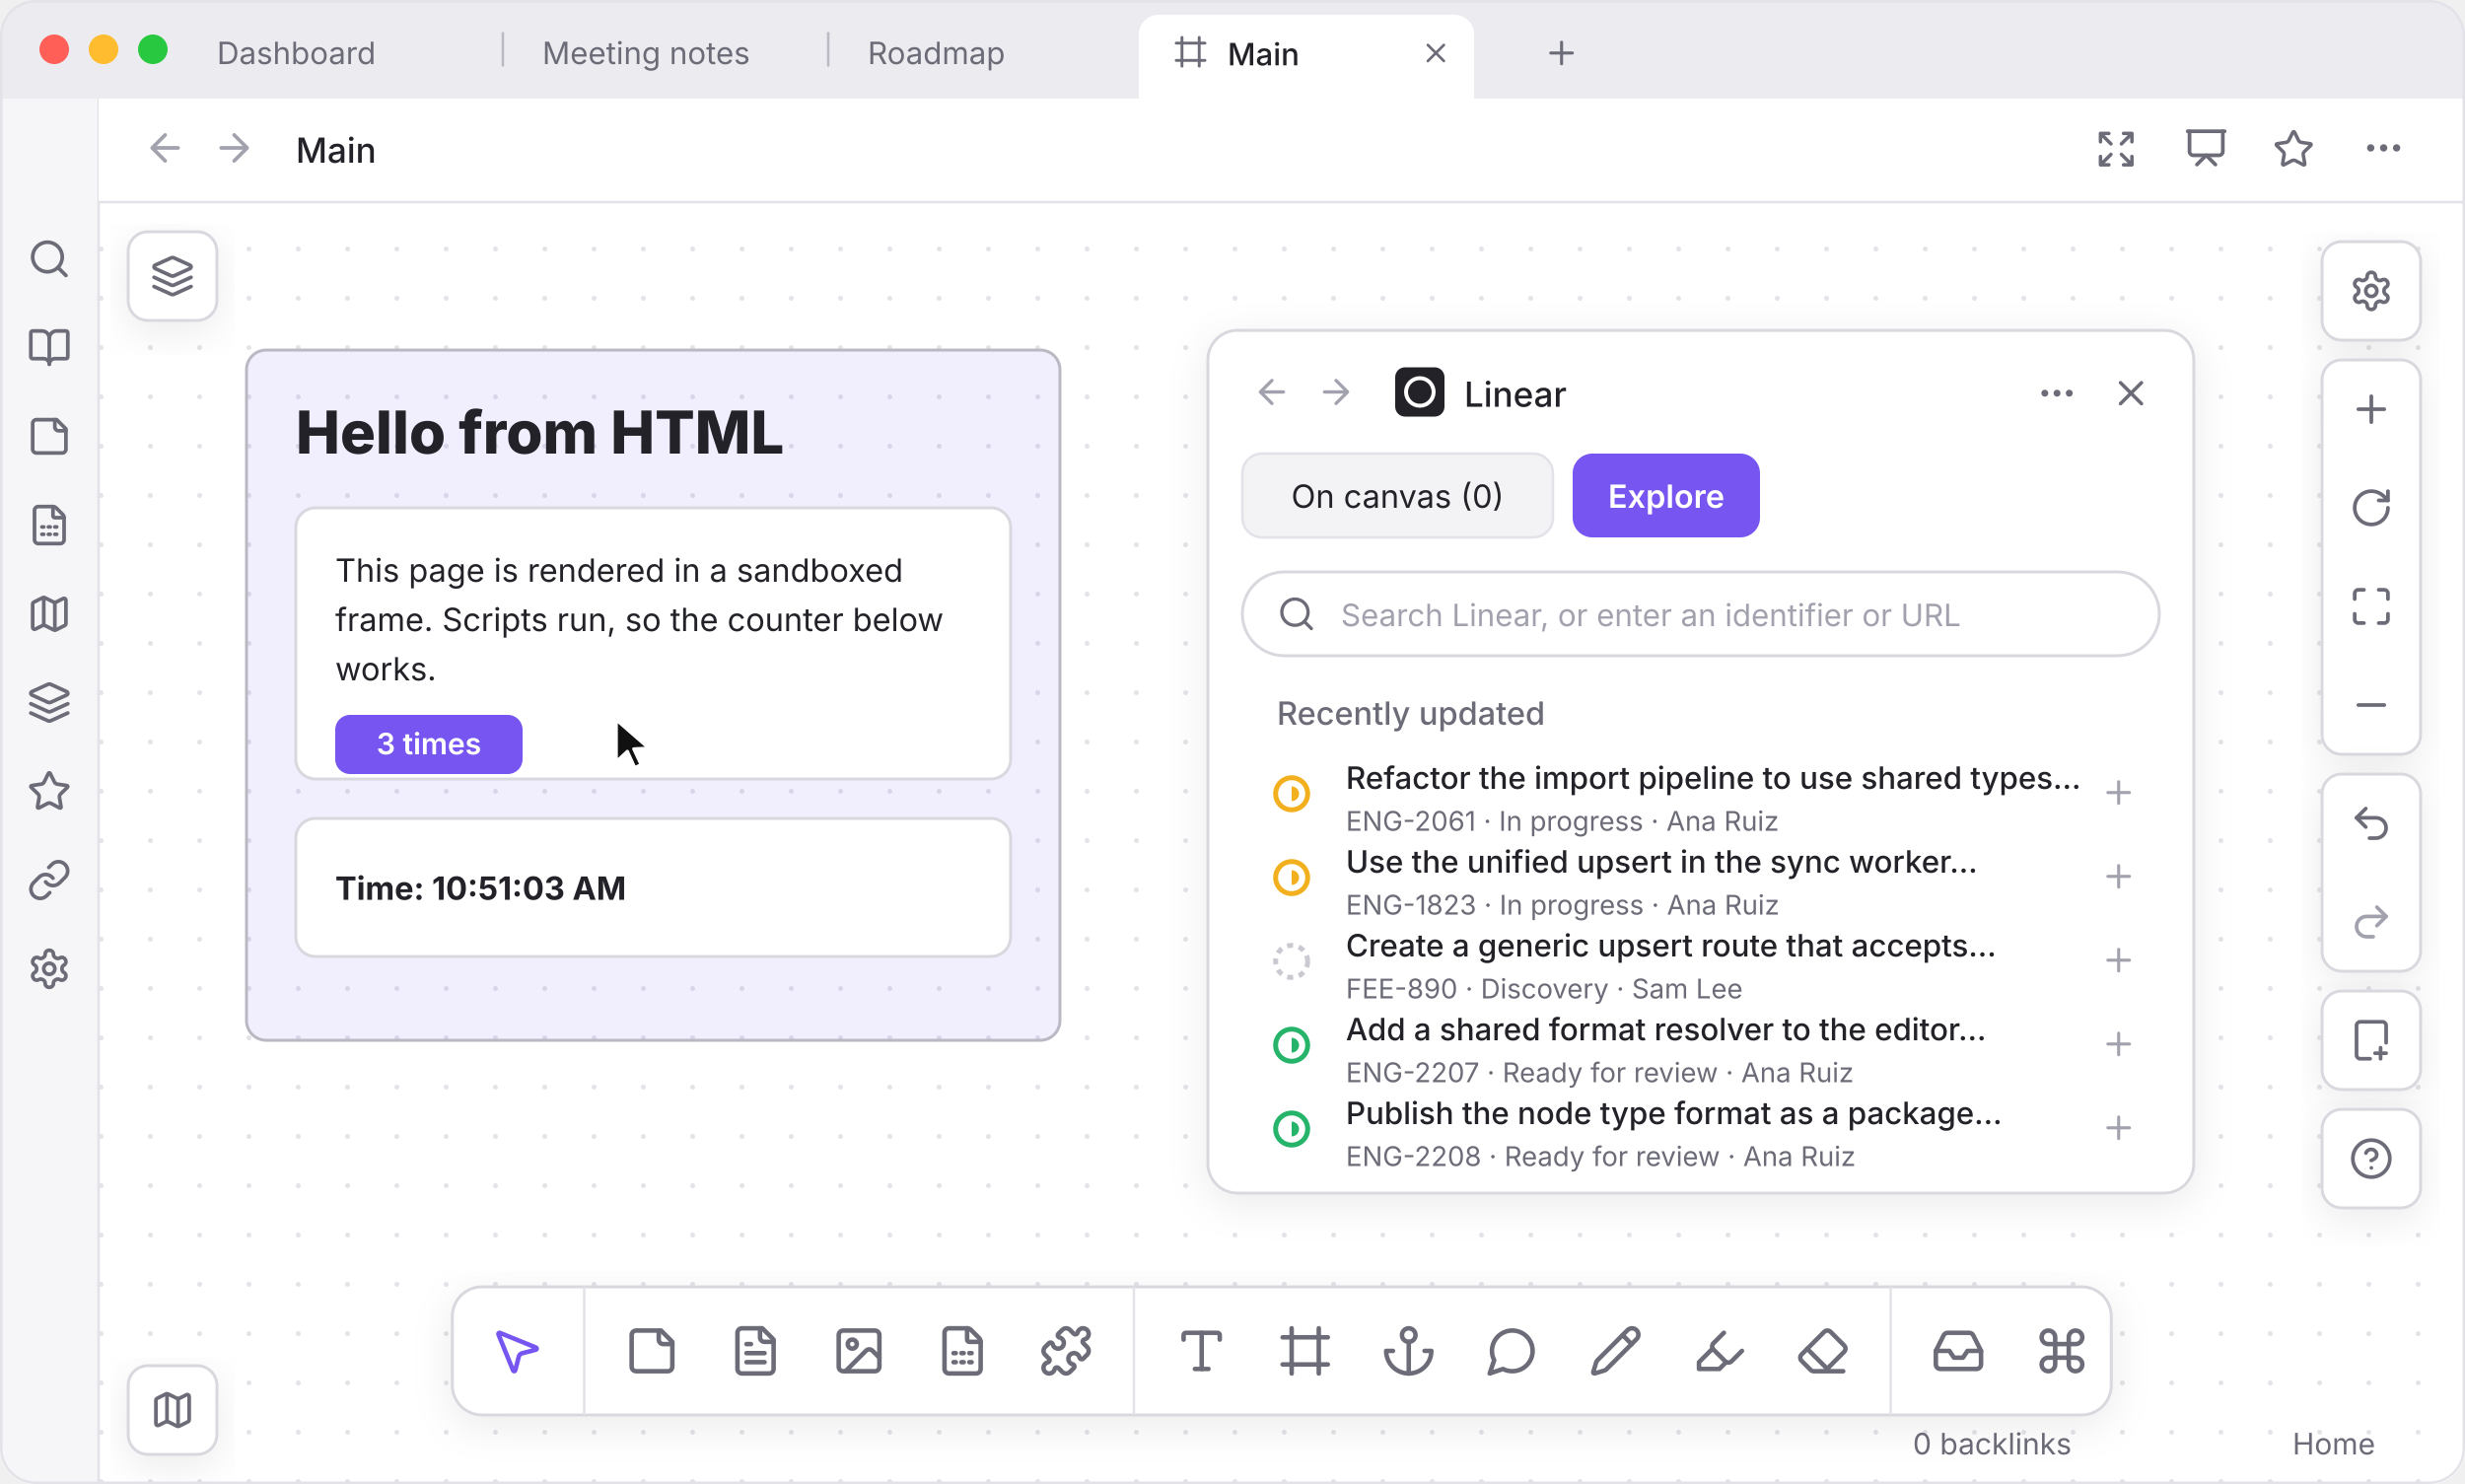
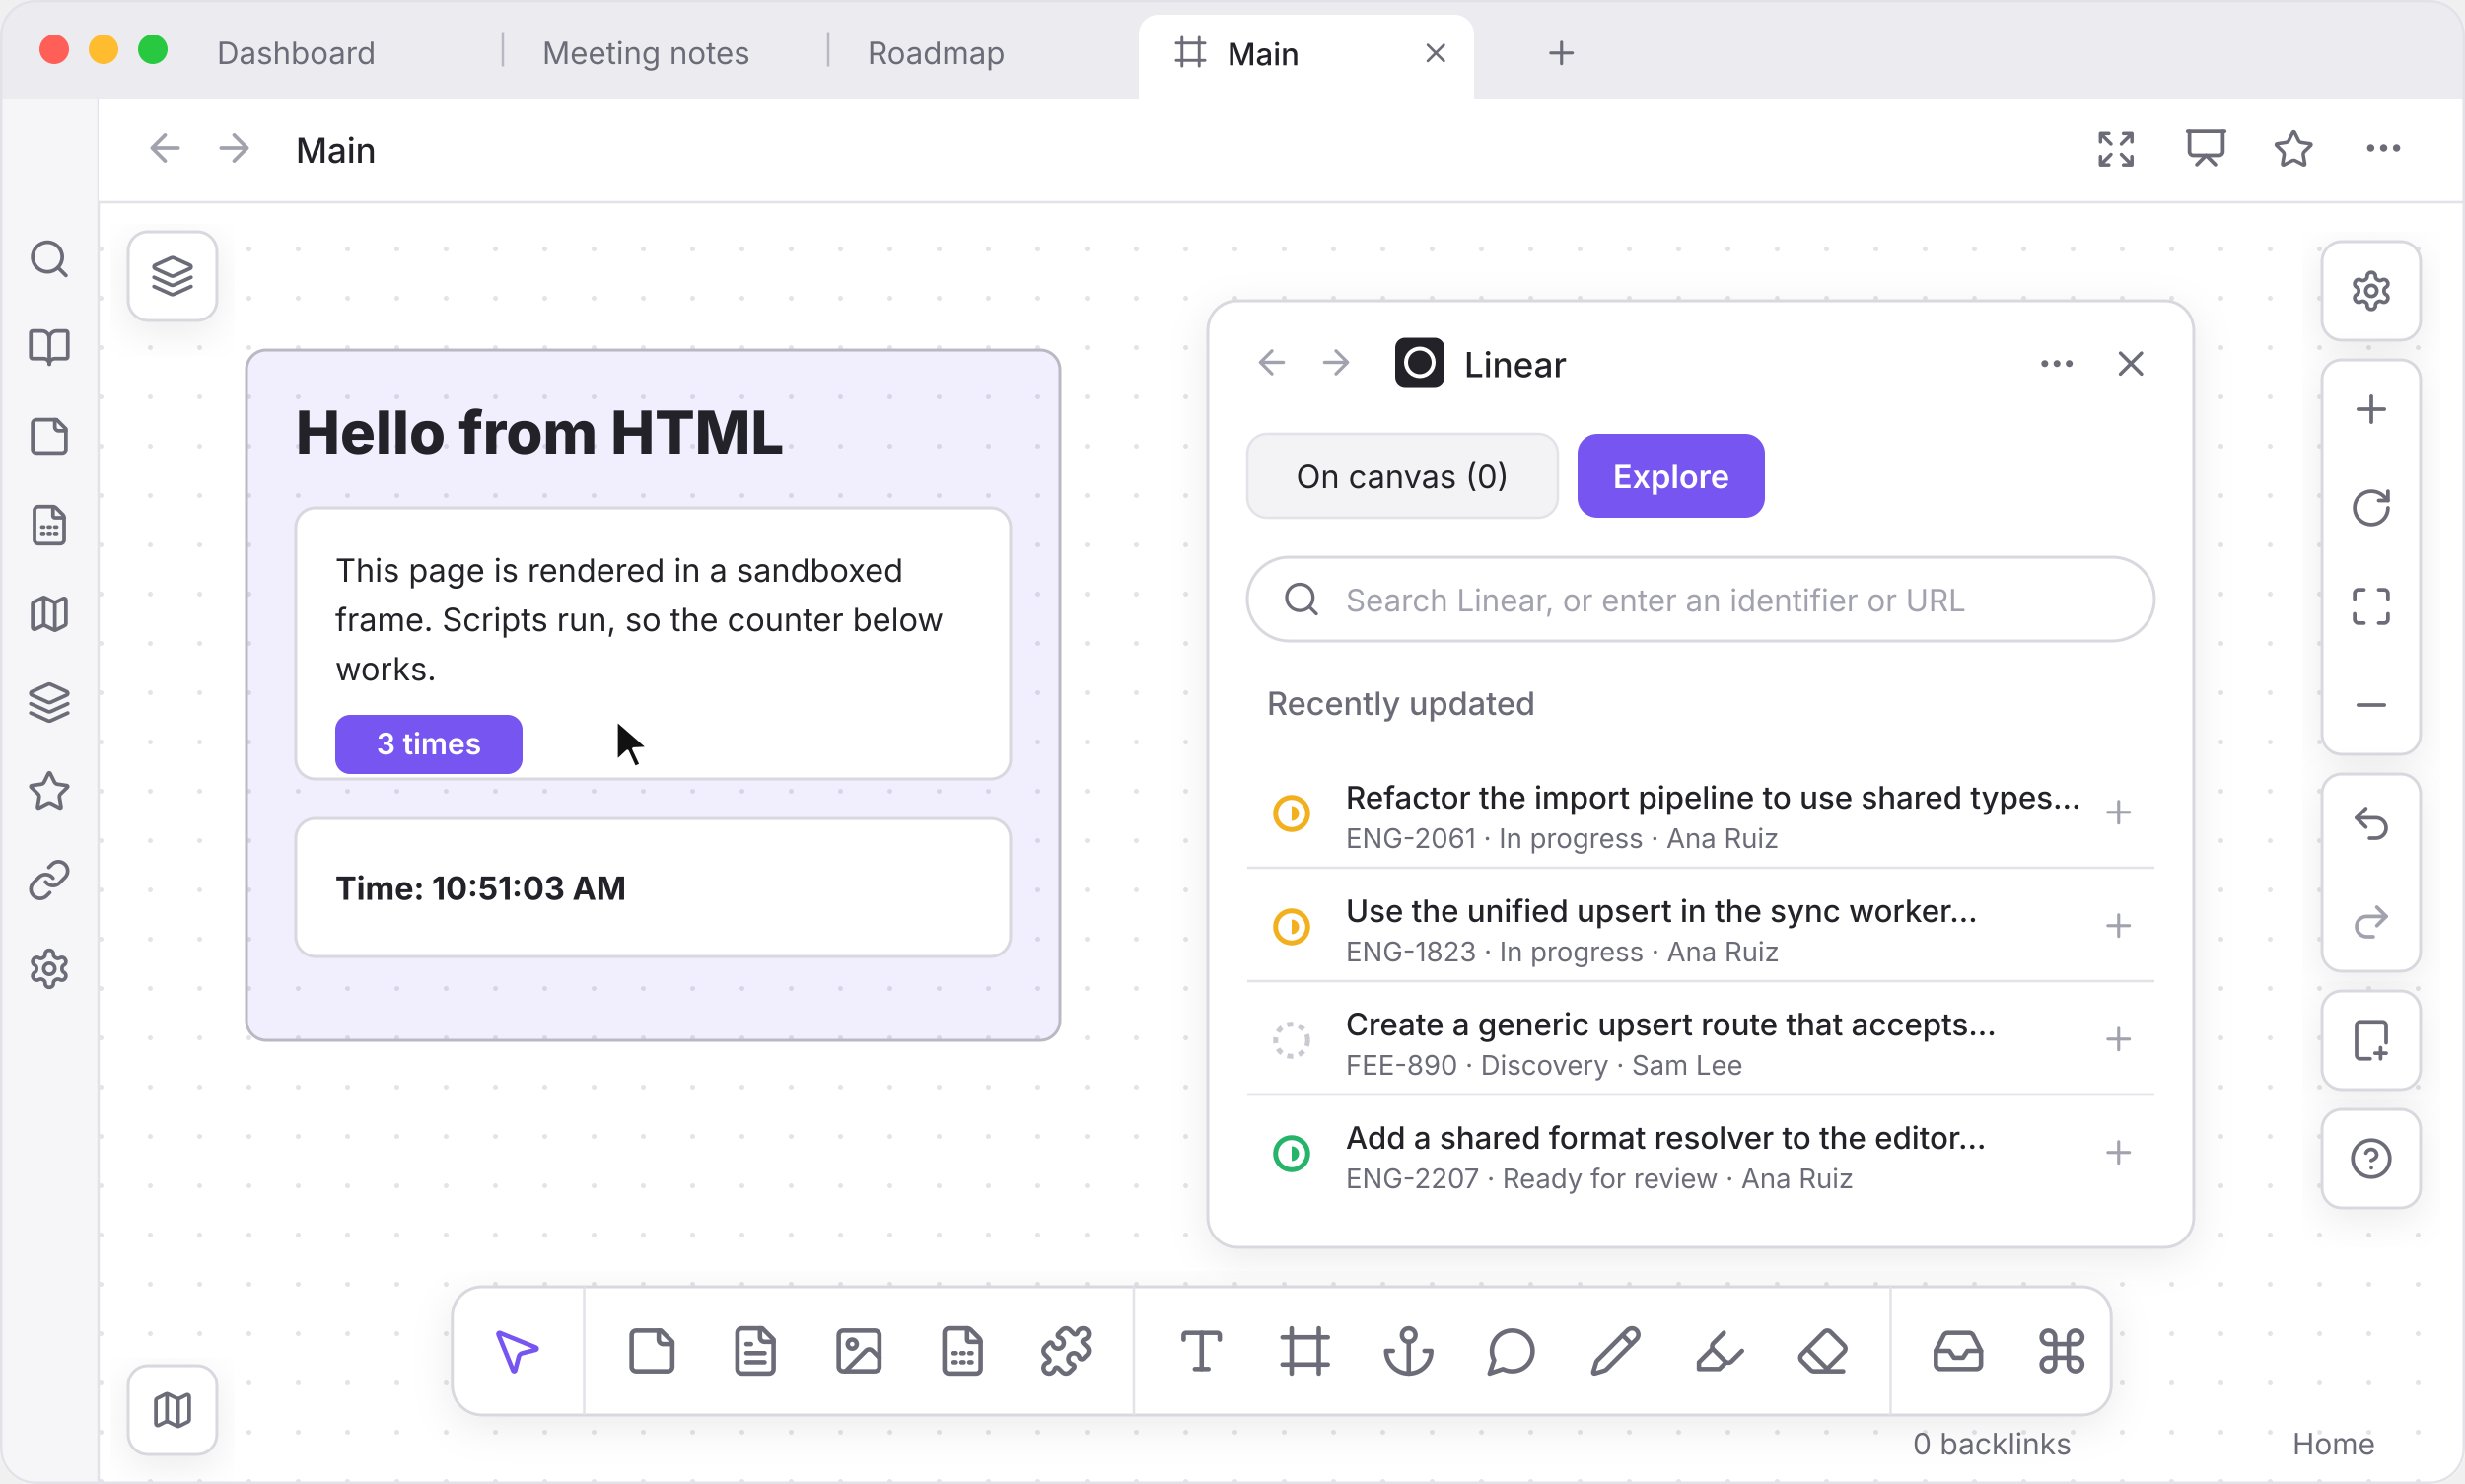
<svg xmlns="http://www.w3.org/2000/svg" viewBox="0 0 1000 602" width="1000" height="602" role="img" aria-label="An HTML page and the Linear widget running live as nodes on the canvas">
  <style>
  text { font-family: -apple-system, BlinkMacSystemFont, "Segoe UI", Inter, Roboto, sans-serif; }
  .bg { fill: #ffffff; } .dot { fill: #e3e3e8; }
  .surface { fill: #ffffff; stroke: #d8d8de; stroke-width: 1.2; }
  .surface-alt { fill: #f3f3f6; stroke: #e2e2e8; stroke-width: 1; }
  .fill-surface { fill: #ffffff; } .fill-alt { fill: #f3f3f6; } .fill-hover { fill: #ececf1; }
  .line { stroke: #e2e2e8; fill: none; } .line-strong { stroke: #b9b9c4; fill: none; }
  .t { fill: #222228; } .tm { fill: #6c6c78; } .tf { fill: #a2a2ae; }
  .bar-t { fill: #dcdce3; } .bar-f { fill: #ececf1; }
  .c { color: #222228; } .cm { color: #6c6c78; } .cf { color: #a2a2ae; } .ca { color: #7655f0; }
  .a { fill: #7655f0; } .as { stroke: #7655f0; fill: none; } .asoft { fill: #7655f0; fill-opacity: .1; }
  .on-a { fill: #ffffff; }
  .ink-red { stroke: #e93147; } .ink-green { stroke: #08b94e; }
  .hl-yellow { stroke: #f5c400; stroke-opacity: .38; }
  .shadow { flood-color: #1b1b30; flood-opacity: .08; }
  .gfill { fill: #ffffff; fill-opacity: .6; }
  .o-c { color: #a8461a; } .o-fill { fill: #f6e5dc; stroke: #d9a184; stroke-width: 1.2; } .o-t { fill: #a8461a; }
  .chrome { fill: #ececf0; } .ribbon { fill: #f6f6f8; } .ink-dark { stroke: #222228; }
  @media (prefers-color-scheme: dark) {
    .bg { fill: #1e1e1e; } .dot { fill: #333338; }
    .surface { fill: #26262a; stroke: #36363c; }
    .surface-alt { fill: #2d2d32; stroke: #36363c; }
    .fill-surface { fill: #26262a; } .fill-alt { fill: #2d2d32; } .fill-hover { fill: #34343a; }
    .line { stroke: #36363c; } .line-strong { stroke: #55555e; }
    .t { fill: #e4e4e9; } .tm { fill: #a0a0ab; } .tf { fill: #6d6d78; }
    .bar-t { fill: #3e3e45; } .bar-f { fill: #33333a; }
    .c { color: #e4e4e9; } .cm { color: #a0a0ab; } .cf { color: #6d6d78; } .ca { color: #9b83ff; }
    .a { fill: #8f76ff; } .as { stroke: #8f76ff; } .asoft { fill: #8f76ff; fill-opacity: .16; }
    .on-a { fill: #ffffff; }
    .hl-yellow { stroke-opacity: .3; }
    .shadow { flood-color: #000000; flood-opacity: .35; }
    .gfill { fill: #ffffff; fill-opacity: .025; }
    .o-fill { fill: #3a2a22; stroke: #8a5235; } .o-t { fill: #f0a274; } .o-c { color: #f0a274; }
    .chrome { fill: #161618; } .ribbon { fill: #1a1a1c; } .ink-dark { stroke: #e4e4e9; }
  }
  .ic { fill: none; stroke: currentColor; stroke-width: 2; stroke-linecap: round; stroke-linejoin: round; }
</style>
  <defs>
    <symbol id="i-pointer" viewBox="0 0 24 24" class="ic">
      <path d="M4.037 4.688a.495.495 0 0 1 .651-.651l16 6.5a.5.5 0 0 1-.063.947l-6.124 1.58a2 2 0 0 0-1.438 1.435l-1.579 6.126a.5.5 0 0 1-.947.063z" />
    </symbol>
    <symbol id="i-card" viewBox="0 0 24 24" class="ic">
      <path d="M16 3H5a2 2 0 0 0-2 2v14a2 2 0 0 0 2 2h14a2 2 0 0 0 2-2V8Z" />
      <path d="M15 3v4a2 2 0 0 0 2 2h4" />
    </symbol>
    <symbol id="i-note" viewBox="0 0 24 24" class="ic">
      <path d="M15 2H6a2 2 0 0 0-2 2v16a2 2 0 0 0 2 2h12a2 2 0 0 0 2-2V7Z" />
      <path d="M14 2v4a2 2 0 0 0 2 2h4" />
      <path d="M10 9H8" />
      <path d="M16 13H8" />
      <path d="M16 17H8" />
    </symbol>
    <symbol id="i-media" viewBox="0 0 24 24" class="ic">
      <rect x="3" y="3" width="18" height="18" rx="2" />
      <circle cx="9" cy="9" r="2" />
      <path d="m21 15-3.086-3.086a2 2 0 0 0-2.828 0L6 21" />
    </symbol>
    <symbol id="i-types" viewBox="0 0 24 24" class="ic">
      <path d="M6 22a2 2 0 0 1-2-2V4a2 2 0 0 1 2-2h8a2.4 2.4 0 0 1 1.7.7l3.6 3.6A2.4 2.4 0 0 1 20 8v12a2 2 0 0 1-2 2Z" />
      <path d="M14 2v5a1 1 0 0 0 1 1h5" />
      <path d="M9 13H8M9 17H8M12.5 13h-1M12.5 17h-1M16 13h-1M16 17h-1" />
    </symbol>
    <symbol id="i-text" viewBox="0 0 24 24" class="ic">
      <path d="M12 4v16" />
      <path d="M4 7V5a1 1 0 0 1 1-1h14a1 1 0 0 1 1 1v2" />
      <path d="M9 20h6" />
    </symbol>
    <symbol id="i-group" viewBox="0 0 24 24" class="ic">
      <path d="M22 6H2M22 18H2M6 2v20M18 2v20" />
    </symbol>
    <symbol id="i-anchor" viewBox="0 0 24 24" class="ic">
      <path d="M12 22V8" />
      <path d="M5 12H2a10 10 0 0 0 20 0h-3" />
      <circle cx="12" cy="5" r="3" />
    </symbol>
    <symbol id="i-marker" viewBox="0 0 24 24" class="ic">
      <path d="M21.174 6.812a1 1 0 0 0-3.986-3.987L3.842 16.174a2 2 0 0 0-.5.83l-1.321 4.352a.5.5 0 0 0 .623.622l4.353-1.32a2 2 0 0 0 .83-.497z" />
      <path d="m15 5 4 4" />
    </symbol>
    <symbol id="i-highlighter" viewBox="0 0 24 24" class="ic">
      <path d="m9 11-6 6v3h9l3-3" />
      <path d="m22 12-4.6 4.6a2 2 0 0 1-2.8 0l-5.2-5.2a2 2 0 0 1 0-2.8L14 4" />
    </symbol>
    <symbol id="i-eraser" viewBox="0 0 24 24" class="ic">
      <path d="M21 21H8a2 2 0 0 1-1.42-.587l-3.994-3.999a2 2 0 0 1 0-2.828l10-10a2 2 0 0 1 2.828 0l5.999 6a2 2 0 0 1 0 2.828L12.834 21" />
      <path d="m5.082 11.09 8.828 8.828" />
    </symbol>
    <symbol id="i-present" viewBox="0 0 24 24" class="ic">
      <path d="M2 3h20" />
      <path d="M21 3v11a2 2 0 0 1-2 2H5a2 2 0 0 1-2-2V3" />
      <path d="m7 21 5-5 5 5" />
    </symbol>
    <symbol id="i-panel" viewBox="0 0 24 24" class="ic">
      <path d="M11.35 22H6a2 2 0 0 1-2-2V4a2 2 0 0 1 2-2h12a2 2 0 0 1 2 2v9.35" />
      <path d="M14 19h6M17 16v6" />
    </symbol>
    <symbol id="i-x" viewBox="0 0 24 24" class="ic">
      <path d="M18 6 6 18M6 6l12 12" />
    </symbol>
    <symbol id="i-search" viewBox="0 0 24 24" class="ic">
      <circle cx="11" cy="11" r="8" />
      <path d="m21 21-4.3-4.3" />
    </symbol>
    <symbol id="i-plus" viewBox="0 0 24 24" class="ic">
      <path d="M5 12h14M12 5v14" />
    </symbol>
    <symbol id="i-minus" viewBox="0 0 24 24" class="ic">
      <path d="M5 12h14" />
    </symbol>
    <symbol id="i-help" viewBox="0 0 24 24" class="ic">
      <circle cx="12" cy="12" r="10" />
      <path d="M9.09 9a3 3 0 0 1 5.83 1c0 2-3 3-3 3M12 17h.01" />
    </symbol>
    <symbol id="i-more" viewBox="0 0 24 24" class="ic">
      <circle cx="12" cy="12" r="1" />
      <circle cx="19" cy="12" r="1" />
      <circle cx="5" cy="12" r="1" />
    </symbol>
    <symbol id="i-settings" viewBox="0 0 24 24" class="ic">
      <path d="M12.22 2h-.44a2 2 0 0 0-2 2v.18a2 2 0 0 1-1 1.73l-.43.25a2 2 0 0 1-2 0l-.15-.08a2 2 0 0 0-2.73.73l-.22.38a2 2 0 0 0 .73 2.73l.15.1a2 2 0 0 1 1 1.72v.51a2 2 0 0 1-1 1.74l-.15.09a2 2 0 0 0-.73 2.73l.22.38a2 2 0 0 0 2.73.73l.15-.08a2 2 0 0 1 2 0l.43.25a2 2 0 0 1 1 1.73V20a2 2 0 0 0 2 2h.44a2 2 0 0 0 2-2v-.18a2 2 0 0 1 1-1.73l.43-.25a2 2 0 0 1 2 0l.15.08a2 2 0 0 0 2.73-.73l.22-.39a2 2 0 0 0-.73-2.73l-.15-.08a2 2 0 0 1-1-1.74v-.5a2 2 0 0 1 1-1.74l.15-.09a2 2 0 0 0 .73-2.73l-.22-.38a2 2 0 0 0-2.73-.73l-.15.08a2 2 0 0 1-2 0l-.43-.25a2 2 0 0 1-1-1.73V4a2 2 0 0 0-2-2z" />
      <circle cx="12" cy="12" r="3" />
    </symbol>
    <symbol id="i-reset" viewBox="0 0 24 24" class="ic">
      <path d="M21 12a9 9 0 1 1-9-9c2.52 0 4.93 1 6.74 2.74L21 8" />
      <path d="M21 3v5h-5" />
    </symbol>
    <symbol id="i-fit" viewBox="0 0 24 24" class="ic">
      <path d="M8 3H5a2 2 0 0 0-2 2v3M21 8V5a2 2 0 0 0-2-2h-3M3 16v3a2 2 0 0 0 2 2h3M16 21h3a2 2 0 0 0 2-2v-3" />
    </symbol>
    <symbol id="i-undo" viewBox="0 0 24 24" class="ic">
      <path d="M9 14 4 9l5-5" />
      <path d="M4 9h10.5a5.5 5.5 0 0 1 0 11H11" />
    </symbol>
    <symbol id="i-redo" viewBox="0 0 24 24" class="ic">
      <path d="m15 14 5-5-5-5" />
      <path d="M20 9H9.5a5.5 5.5 0 0 0 0 11H13" />
    </symbol>
    <symbol id="i-layers" viewBox="0 0 24 24" class="ic">
      <path d="M12.83 2.18a2 2 0 0 0-1.66 0L2.6 6.08a1 1 0 0 0 0 1.83l8.58 3.91a2 2 0 0 0 1.66 0l8.58-3.9a1 1 0 0 0 0-1.83Z" />
      <path d="m22 17.65-9.17 4.16a2 2 0 0 1-1.66 0L2 17.65" />
      <path d="m22 12.65-9.17 4.16a2 2 0 0 1-1.66 0L2 12.65" />
    </symbol>
    <symbol id="i-map" viewBox="0 0 24 24" class="ic">
      <path d="M14.106 5.553a2 2 0 0 0 1.788 0l3.659-1.83A1 1 0 0 1 21 4.619v12.764a1 1 0 0 1-.553.894l-4.553 2.277a2 2 0 0 1-1.788 0l-4.212-2.106a2 2 0 0 0-1.788 0l-3.659 1.83A1 1 0 0 1 3 19.381V6.618a1 1 0 0 1 .553-.894l4.553-2.277a2 2 0 0 1 1.788 0z" />
      <path d="M15 5.764v15M9 3.236v15" />
    </symbol>
    <symbol id="i-book" viewBox="0 0 24 24" class="ic">
      <path d="M12 7v14" />
      <path d="M3 18a1 1 0 0 1-1-1V4a1 1 0 0 1 1-1h5a4 4 0 0 1 4 4 4 4 0 0 1 4-4h5a1 1 0 0 1 1 1v13a1 1 0 0 1-1 1h-6a3 3 0 0 0-3 3 3 3 0 0 0-3-3z" />
    </symbol>
    <symbol id="i-back" viewBox="0 0 24 24" class="ic">
      <path d="m12 19-7-7 7-7M19 12H5" />
    </symbol>
    <symbol id="i-fwd" viewBox="0 0 24 24" class="ic">
      <path d="M5 12h14M12 5l7 7-7 7" />
    </symbol>
    <symbol id="i-comment" viewBox="0 0 24 24" class="ic">
      <path d="M7.9 20A9 9 0 1 0 4 16.1L2 22Z" />
    </symbol>
    <symbol id="i-tray" viewBox="0 0 24 24" class="ic">
      <path d="M22 12h-6l-2 3h-4l-2-3H2" />
      <path d="M5.45 5.11 2 12v6a2 2 0 0 0 2 2h16a2 2 0 0 0 2-2v-6l-3.45-6.89A2 2 0 0 0 16.76 4H7.24a2 2 0 0 0-1.79 1.11z" />
    </symbol>
    <symbol id="i-command" viewBox="0 0 24 24" class="ic">
      <path d="M15 6v12a3 3 0 1 0 3-3H6a3 3 0 1 0 3 3V6a3 3 0 1 0-3 3h12a3 3 0 1 0-3-3" />
    </symbol>
    <symbol id="i-puzzle" viewBox="0 0 24 24" class="ic">
      <path d="M15.39 4.39a1 1 0 0 0 1.68-.474 2.5 2.5 0 1 1 3.014 3.015 1 1 0 0 0-.474 1.68l1.683 1.682a2.414 2.414 0 0 1 0 3.414L19.61 15.39a1 1 0 0 1-1.68-.474 2.5 2.5 0 1 0-3.014 3.015 1 1 0 0 1 .474 1.68l-1.683 1.682a2.414 2.414 0 0 1-3.414 0L8.61 19.61a1 1 0 0 0-1.68.474 2.5 2.5 0 1 1-3.014-3.015 1 1 0 0 0 .474-1.68l-1.683-1.682a2.414 2.414 0 0 1 0-3.414L4.39 8.61a1 1 0 0 1 1.68.474 2.5 2.5 0 1 0 3.014-3.015 1 1 0 0 1-.474-1.68l1.683-1.682a2.414 2.414 0 0 1 3.414 0z" />
    </symbol>
    <symbol id="i-link" viewBox="0 0 24 24" class="ic">
      <path d="M10 13a5 5 0 0 0 7.54.54l3-3a5 5 0 0 0-7.07-7.07l-1.72 1.71" />
      <path d="M14 11a5 5 0 0 0-7.54-.54l-3 3a5 5 0 0 0 7.07 7.07l1.71-1.71" />
    </symbol>
    <symbol id="i-star" viewBox="0 0 24 24" class="ic">
      <path d="M11.525 2.295a.53.53 0 0 1 .95 0l2.31 4.679a2.123 2.123 0 0 0 1.595 1.16l5.166.756a.53.53 0 0 1 .294.904l-3.736 3.638a2.123 2.123 0 0 0-.611 1.878l.882 5.14a.53.53 0 0 1-.771.56l-4.618-2.428a2.122 2.122 0 0 0-1.973 0L6.396 21.01a.53.53 0 0 1-.77-.56l.881-5.139a2.122 2.122 0 0 0-.611-1.879L2.16 9.795a.53.53 0 0 1 .294-.906l5.165-.755a2.122 2.122 0 0 0 1.597-1.16z" />
    </symbol>
    <symbol id="i-expand" viewBox="0 0 24 24" class="ic">
      <path d="m21 21-6-6m6 6v-4.8m0 4.8h-4.8" />
      <path d="M3 16.2V21m0 0h4.8M3 21l6-6" />
      <path d="M21 7.8V3m0 0h-4.8M21 3l-6 6" />
      <path d="M3 7.8V3m0 0h4.8M3 3l6 6" />
    </symbol>
    <pattern id="dots" width="20" height="20" patternUnits="userSpaceOnUse">
      <circle cx="1" cy="1" r="1" class="dot" />
    </pattern>
    <filter id="sh" x="-20%" y="-20%" width="140%" height="160%">
      <feDropShadow dx="0" dy="4" stdDeviation="8" class="shadow" />
    </filter>
    <linearGradient id="sky" x1="0" y1="0" x2="0" y2="1">
      <stop offset="0" stop-color="#b9c7ff" />
      <stop offset="1" stop-color="#e9d8ff" />
    </linearGradient>
    <linearGradient id="dusk" x1="0" y1="0" x2="1" y2="1">
      <stop offset="0" stop-color="#ffd1b3" />
      <stop offset="1" stop-color="#f6a8c4" />
    </linearGradient>
    <clipPath id="frame">
      <rect width="1000" height="602" rx="14" />
    </clipPath>
  </defs>
  <g clip-path="url(#frame)">
    <rect width="1000" height="602" class="bg" />
    <rect width="1000" height="602" fill="url(#dots)" />
    <g transform="translate(40,82)">
      <rect x="60" y="60" width="330" height="280" rx="8" class="asoft" />
      <rect x="60" y="60" width="330" height="280" rx="8" class="line-strong" stroke-width="1.2" fill="none" />
      <text x="80" y="102" font-size="24" font-weight="800" text-anchor="start" class="t">Hello from HTML</text>
      <rect x="80" y="124" width="290" height="110" rx="8" class="surface" />
      <text x="96" y="154" font-size="13" font-weight="400" text-anchor="start" class="t">This page is rendered in a sandboxed</text>
      <text x="96" y="174" font-size="13" font-weight="400" text-anchor="start" class="t">frame. Scripts run, so the counter below</text>
      <text x="96" y="194" font-size="13" font-weight="400" text-anchor="start" class="t">works.</text>
      <rect x="96" y="208" width="76" height="24" rx="6" class="a" />
      <text x="134" y="224" font-size="12" font-weight="600" text-anchor="middle" class="on-a">3 times</text>
      <rect x="80" y="250" width="290" height="56" rx="8" class="surface" />
      <text x="96" y="283" font-size="13" font-weight="700" text-anchor="start" class="t">Time: 10:51:03 AM</text>
      <path d="M210 210l0 17l4.5-4.2l3 6.6l2.6-1.2l-3-6.4l6.1-.3z" fill="#111" stroke="#fff" stroke-width="1.3" stroke-linejoin="round" />
-       <rect x="450" y="52" width="400" height="350" rx="12" class="surface" filter="url(#sh)" />
-       <use href="#i-back" x="468" y="69" width="16" height="16" class="cf" />
-       <use href="#i-fwd" x="494" y="69" width="16" height="16" class="cf" />
-       <rect x="526" y="67" width="20" height="20" rx="4" fill="#222228" />
-       <circle cx="536" cy="77" r="5.6" fill="none" stroke="#fff" stroke-width="1.6" />
-       <text x="554" y="83" font-size="14" font-weight="500" text-anchor="start" class="t">Linear</text>
-       <use href="#i-more" x="786" y="69" width="17" height="17" class="cm" />
-       <use href="#i-x" x="816" y="69" width="17" height="17" class="cm" />
-       <rect x="464" y="102" width="126" height="34" rx="8" class="surface-alt" />
-       <text x="527" y="124" font-size="13" font-weight="400" text-anchor="middle" class="t">On canvas (0)</text>
-       <rect x="598" y="102" width="76" height="34" rx="8" class="a" />
-       <text x="636" y="124" font-size="13" font-weight="600" text-anchor="middle" class="on-a">Explore</text>
-       <rect x="464" y="150" width="372" height="34" rx="17" class="surface" />
-       <use href="#i-search" x="478" y="159" width="16" height="16" class="cm" />
-       <text x="504" y="172" font-size="12.5" font-weight="400" text-anchor="start" class="tf">Search Linear, or enter an identifier or URL</text>
-       <text x="478" y="212" font-size="13" font-weight="500" text-anchor="start" class="tm">Recently updated</text>
-       <circle cx="484" cy="240" r="6.5" fill="none" stroke="#f2b01e" stroke-width="2" />
-       <path d="M484 237a3 3 0 0 1 0 6z" fill="#f2b01e" />
-       <text x="506" y="238" font-size="12.5" font-weight="500" text-anchor="start" class="t">Refactor the import pipeline to use shared types…</text>
-       <text x="506" y="255" font-size="11" font-weight="400" text-anchor="start" class="tm">ENG-2061 · In progress · Ana Ruiz</text>
-       <use href="#i-plus" x="812" y="232" width="15" height="15" class="cf" />
-       <circle cx="484" cy="274" r="6.5" fill="none" stroke="#f2b01e" stroke-width="2" />
-       <path d="M484 271a3 3 0 0 1 0 6z" fill="#f2b01e" />
-       <text x="506" y="272" font-size="12.5" font-weight="500" text-anchor="start" class="t">Use the unified upsert in the sync worker…</text>
-       <text x="506" y="289" font-size="11" font-weight="400" text-anchor="start" class="tm">ENG-1823 · In progress · Ana Ruiz</text>
-       <use href="#i-plus" x="812" y="266" width="15" height="15" class="cf" />
-       <circle cx="484" cy="308" r="6.5" fill="none" stroke="#c9c9d2" stroke-width="2" stroke-dasharray="2.4 2.4" />
-       <text x="506" y="306" font-size="12.5" font-weight="500" text-anchor="start" class="t">Create a generic upsert route that accepts…</text>
-       <text x="506" y="323" font-size="11" font-weight="400" text-anchor="start" class="tm">FEE-890 · Discovery · Sam Lee</text>
-       <use href="#i-plus" x="812" y="300" width="15" height="15" class="cf" />
-       <circle cx="484" cy="342" r="6.5" fill="none" stroke="#26b46b" stroke-width="2" />
-       <path d="M484 339a3 3 0 0 1 0 6z" fill="#26b46b" />
-       <text x="506" y="340" font-size="12.5" font-weight="500" text-anchor="start" class="t">Add a shared format resolver to the editor…</text>
-       <text x="506" y="357" font-size="11" font-weight="400" text-anchor="start" class="tm">ENG-2207 · Ready for review · Ana Ruiz</text>
-       <use href="#i-plus" x="812" y="334" width="15" height="15" class="cf" />
-       <circle cx="484" cy="376" r="6.5" fill="none" stroke="#26b46b" stroke-width="2" />
-       <path d="M484 373a3 3 0 0 1 0 6z" fill="#26b46b" />
-       <text x="506" y="374" font-size="12.5" font-weight="500" text-anchor="start" class="t">Publish the node type format as a package…</text>
-       <text x="506" y="391" font-size="11" font-weight="400" text-anchor="start" class="tm">ENG-2208 · Ready for review · Ana Ruiz</text>
-       <use href="#i-plus" x="812" y="368" width="15" height="15" class="cf" />
+       <rect x="450" y="40" width="400" height="384" rx="12" class="surface" filter="url(#sh)" />
+       <use href="#i-back" x="468" y="57" width="16" height="16" class="cf" />
+       <use href="#i-fwd" x="494" y="57" width="16" height="16" class="cf" />
+       <rect x="526" y="55" width="20" height="20" rx="4" fill="#222228" />
+       <circle cx="536" cy="65" r="5.6" fill="none" stroke="#fff" stroke-width="1.6" />
+       <text x="554" y="71" font-size="14" font-weight="500" text-anchor="start" class="t">Linear</text>
+       <use href="#i-more" x="786" y="57" width="17" height="17" class="cm" />
+       <use href="#i-x" x="816" y="57" width="17" height="17" class="cm" />
+       <rect x="466" y="94" width="126" height="34" rx="8" class="surface-alt" />
+       <text x="529" y="116" font-size="13" font-weight="400" text-anchor="middle" class="t">On canvas (0)</text>
+       <rect x="600" y="94" width="76" height="34" rx="8" class="a" />
+       <text x="638" y="116" font-size="13" font-weight="600" text-anchor="middle" class="on-a">Explore</text>
+       <rect x="466" y="144" width="368" height="34" rx="17" class="surface" />
+       <use href="#i-search" x="480" y="153" width="16" height="16" class="cm" />
+       <text x="506" y="166" font-size="12.5" font-weight="400" text-anchor="start" class="tf">Search Linear, or enter an identifier or URL</text>
+       <text x="474" y="208" font-size="13" font-weight="500" text-anchor="start" class="tm">Recently updated</text>
+       <circle cx="484" cy="248" r="6.5" fill="none" stroke="#f2b01e" stroke-width="2" />
+       <path d="M484 245a3 3 0 0 1 0 6z" fill="#f2b01e" />
+       <text x="506" y="246" font-size="12.5" font-weight="500" text-anchor="start" class="t">Refactor the import pipeline to use shared types…</text>
+       <text x="506" y="262" font-size="11" font-weight="400" text-anchor="start" class="tm">ENG-2061 · In progress · Ana Ruiz</text>
+       <use href="#i-plus" x="812" y="240" width="15" height="15" class="cf" />
+       <line x1="466" y1="270" x2="834" y2="270" class="line" />
+       <circle cx="484" cy="294" r="6.5" fill="none" stroke="#f2b01e" stroke-width="2" />
+       <path d="M484 291a3 3 0 0 1 0 6z" fill="#f2b01e" />
+       <text x="506" y="292" font-size="12.5" font-weight="500" text-anchor="start" class="t">Use the unified upsert in the sync worker…</text>
+       <text x="506" y="308" font-size="11" font-weight="400" text-anchor="start" class="tm">ENG-1823 · In progress · Ana Ruiz</text>
+       <use href="#i-plus" x="812" y="286" width="15" height="15" class="cf" />
+       <line x1="466" y1="316" x2="834" y2="316" class="line" />
+       <circle cx="484" cy="340" r="6.5" fill="none" stroke="#c9c9d2" stroke-width="2" stroke-dasharray="2.4 2.4" />
+       <text x="506" y="338" font-size="12.5" font-weight="500" text-anchor="start" class="t">Create a generic upsert route that accepts…</text>
+       <text x="506" y="354" font-size="11" font-weight="400" text-anchor="start" class="tm">FEE-890 · Discovery · Sam Lee</text>
+       <use href="#i-plus" x="812" y="332" width="15" height="15" class="cf" />
+       <line x1="466" y1="362" x2="834" y2="362" class="line" />
+       <circle cx="484" cy="386" r="6.5" fill="none" stroke="#26b46b" stroke-width="2" />
+       <path d="M484 383a3 3 0 0 1 0 6z" fill="#26b46b" />
+       <text x="506" y="384" font-size="12.5" font-weight="500" text-anchor="start" class="t">Add a shared format resolver to the editor…</text>
+       <text x="506" y="400" font-size="11" font-weight="400" text-anchor="start" class="tm">ENG-2207 · Ready for review · Ana Ruiz</text>
+       <use href="#i-plus" x="812" y="378" width="15" height="15" class="cf" />
      <rect x="902" y="16" width="40" height="40" rx="8" class="surface" filter="url(#sh)" />
      <use href="#i-settings" x="913" y="27" width="18" height="18" class="cm" />
      <rect x="902" y="64" width="40" height="160" rx="8" class="surface" filter="url(#sh)" />
      <use href="#i-plus" x="913" y="75" width="18" height="18" class="cm" />
      <use href="#i-reset" x="913" y="115" width="18" height="18" class="cm" />
      <use href="#i-fit" x="913" y="155" width="18" height="18" class="cm" />
      <use href="#i-minus" x="913" y="195" width="18" height="18" class="cm" />
      <rect x="902" y="232" width="40" height="80" rx="8" class="surface" filter="url(#sh)" />
      <use href="#i-undo" x="913" y="243" width="18" height="18" class="cm" />
      <use href="#i-redo" x="913" y="283" width="18" height="18" class="cf" />
      <rect x="902" y="320" width="40" height="40" rx="8" class="surface" filter="url(#sh)" />
      <use href="#i-panel" x="913" y="331" width="18" height="18" class="cm" />
      <rect x="902" y="368" width="40" height="40" rx="8" class="surface" filter="url(#sh)" />
      <use href="#i-help" x="913" y="379" width="18" height="18" class="cm" />
      <rect x="12" y="12" width="36" height="36" rx="8" class="surface" filter="url(#sh)" />
      <use href="#i-layers" x="21" y="21" width="18" height="18" class="cm" />
      <rect x="12" y="472" width="36" height="36" rx="8" class="surface" filter="url(#sh)" />
      <use href="#i-map" x="21" y="481" width="18" height="18" class="cm" />
      <text x="736" y="508" font-size="12" font-weight="400" text-anchor="start" class="tm">0 backlinks</text>
      <text x="890" y="508" font-size="12" font-weight="400" text-anchor="start" class="tm">Home</text>
      <rect x="143.5" y="440" width="673" height="52" rx="12" class="surface" filter="url(#sh)" />
      <use href="#i-pointer" x="158.5" y="455" width="22" height="22" class="ca" />
      <line x1="197" y1="440" x2="197" y2="492" class="line" stroke-width="1" />
      <use href="#i-card" x="213.5" y="455" width="22" height="22" class="cm" />
      <use href="#i-note" x="255.5" y="455" width="22" height="22" class="cm" />
      <use href="#i-media" x="297.5" y="455" width="22" height="22" class="cm" />
      <use href="#i-types" x="339.5" y="455" width="22" height="22" class="cm" />
      <use href="#i-puzzle" x="381.5" y="455" width="22" height="22" class="cm" />
      <line x1="420" y1="440" x2="420" y2="492" class="line" stroke-width="1" />
      <use href="#i-text" x="436.5" y="455" width="22" height="22" class="cm" />
      <use href="#i-group" x="478.5" y="455" width="22" height="22" class="cm" />
      <use href="#i-anchor" x="520.5" y="455" width="22" height="22" class="cm" />
      <use href="#i-comment" x="562.5" y="455" width="22" height="22" class="cm" />
      <use href="#i-marker" x="604.5" y="455" width="22" height="22" class="cm" />
      <use href="#i-highlighter" x="646.5" y="455" width="22" height="22" class="cm" />
      <use href="#i-eraser" x="688.5" y="455" width="22" height="22" class="cm" />
      <line x1="727" y1="440" x2="727" y2="492" class="line" stroke-width="1" />
      <use href="#i-tray" x="743.5" y="455" width="22" height="22" class="cm" />
      <use href="#i-command" x="785.5" y="455" width="22" height="22" class="cm" />
    </g>
    <rect width="1000" height="40" class="chrome" />
    <circle cx="22" cy="20" r="6" fill="#ff5f57" />
    <circle cx="42" cy="20" r="6" fill="#febc2e" />
    <circle cx="62" cy="20" r="6" fill="#28c840" />
    <text x="88" y="26" font-size="12.5" font-weight="400" text-anchor="start" class="tm">Dashboard</text>
    <text x="220" y="26" font-size="12.5" font-weight="400" text-anchor="start" class="tm">Meeting notes</text>
    <line x1="204" y1="13" x2="204" y2="27" class="line-strong" />
    <text x="352" y="26" font-size="12.5" font-weight="400" text-anchor="start" class="tm">Roadmap</text>
    <line x1="336" y1="13" x2="336" y2="27" class="line-strong" />
    <path d="M462 40v-26a8 8 0 0 1 8-8h120a8 8 0 0 1 8 8v26z" class="fill-surface" />
    <use href="#i-group" x="476" y="14" width="14" height="14" class="cm" />
    <text x="498" y="26.5" font-size="12.5" font-weight="500" text-anchor="start" class="t">Main</text>
    <use href="#i-x" x="576" y="15" width="13" height="13" class="cm" />
    <use href="#i-plus" x="626" y="14" width="15" height="15" class="cm" />
    <rect y="40" width="40" height="562" class="ribbon" />
    <line x1="40" y1="40" x2="40" y2="602" class="line" />
    <use href="#i-search" x="11" y="96" width="18" height="18" class="cm" />
    <use href="#i-book" x="11" y="132" width="18" height="18" class="cm" />
    <use href="#i-card" x="11" y="168" width="18" height="18" class="cm" />
    <use href="#i-types" x="11" y="204" width="18" height="18" class="cm" />
    <use href="#i-map" x="11" y="240" width="18" height="18" class="cm" />
    <use href="#i-layers" x="11" y="276" width="18" height="18" class="cm" />
    <use href="#i-star" x="11" y="312" width="18" height="18" class="cm" />
    <use href="#i-link" x="11" y="348" width="18" height="18" class="cm" />
    <use href="#i-settings" x="11" y="384" width="18" height="18" class="cm" />
    <rect x="40" y="40" width="960" height="42" class="fill-surface" />
    <line x1="40" y1="82" x2="1000" y2="82" class="line" />
    <use href="#i-back" x="58" y="51" width="18" height="18" class="cf" />
    <use href="#i-fwd" x="86" y="51" width="18" height="18" class="cf" />
    <text x="120" y="66" font-size="14" font-weight="500" text-anchor="start" class="t">Main</text>
    <use href="#i-expand" x="850" y="52" width="17" height="17" class="cm" />
    <use href="#i-present" x="886" y="51" width="18" height="18" class="cm" />
    <use href="#i-star" x="922" y="52" width="17" height="17" class="cm" />
    <use href="#i-more" x="958" y="51" width="18" height="18" class="cm" />
  </g>
  <rect x=".5" y=".5" width="999" height="601" rx="14" class="line" />
</svg>
